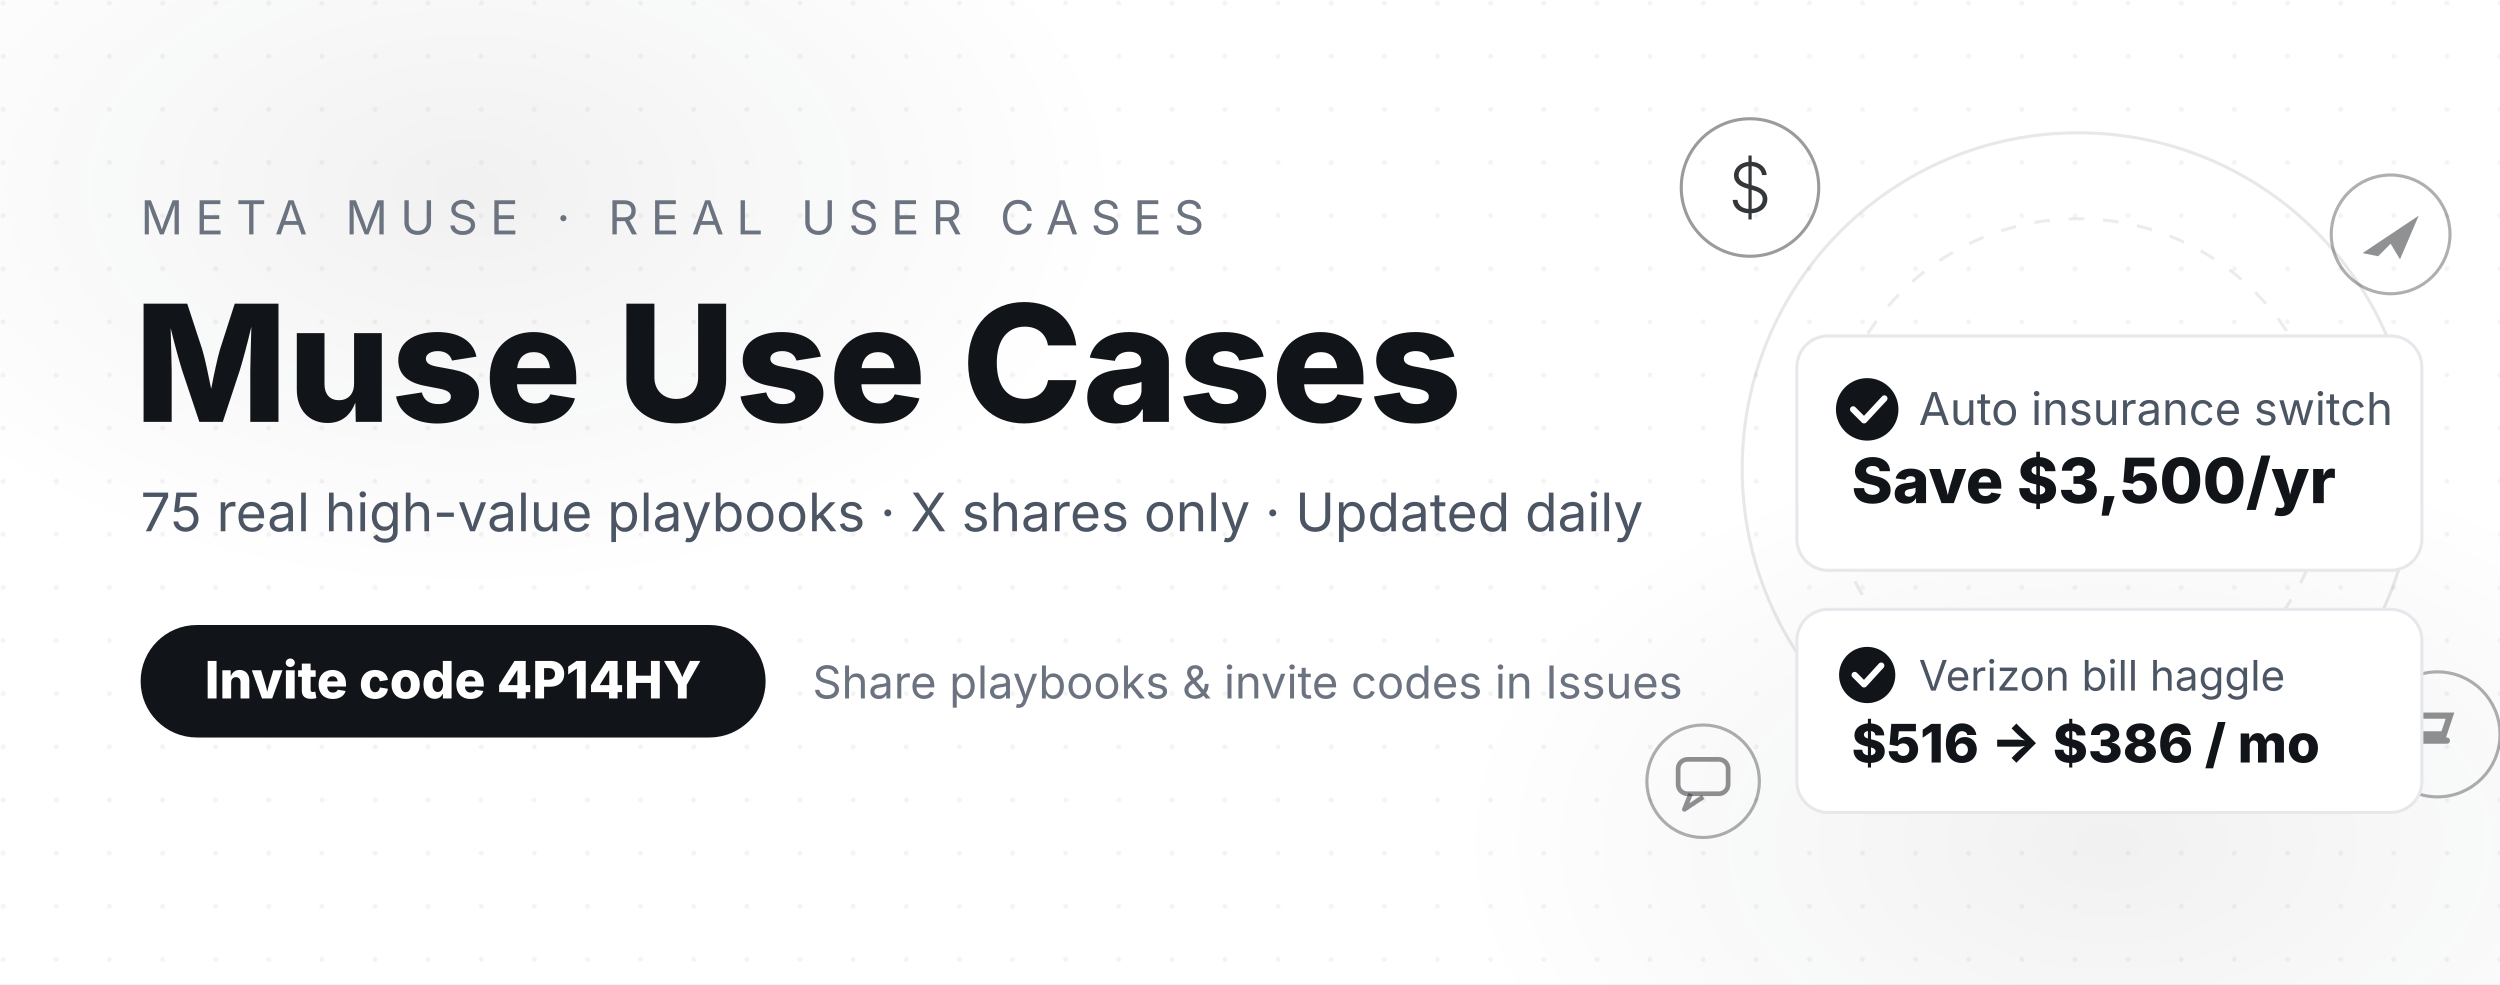
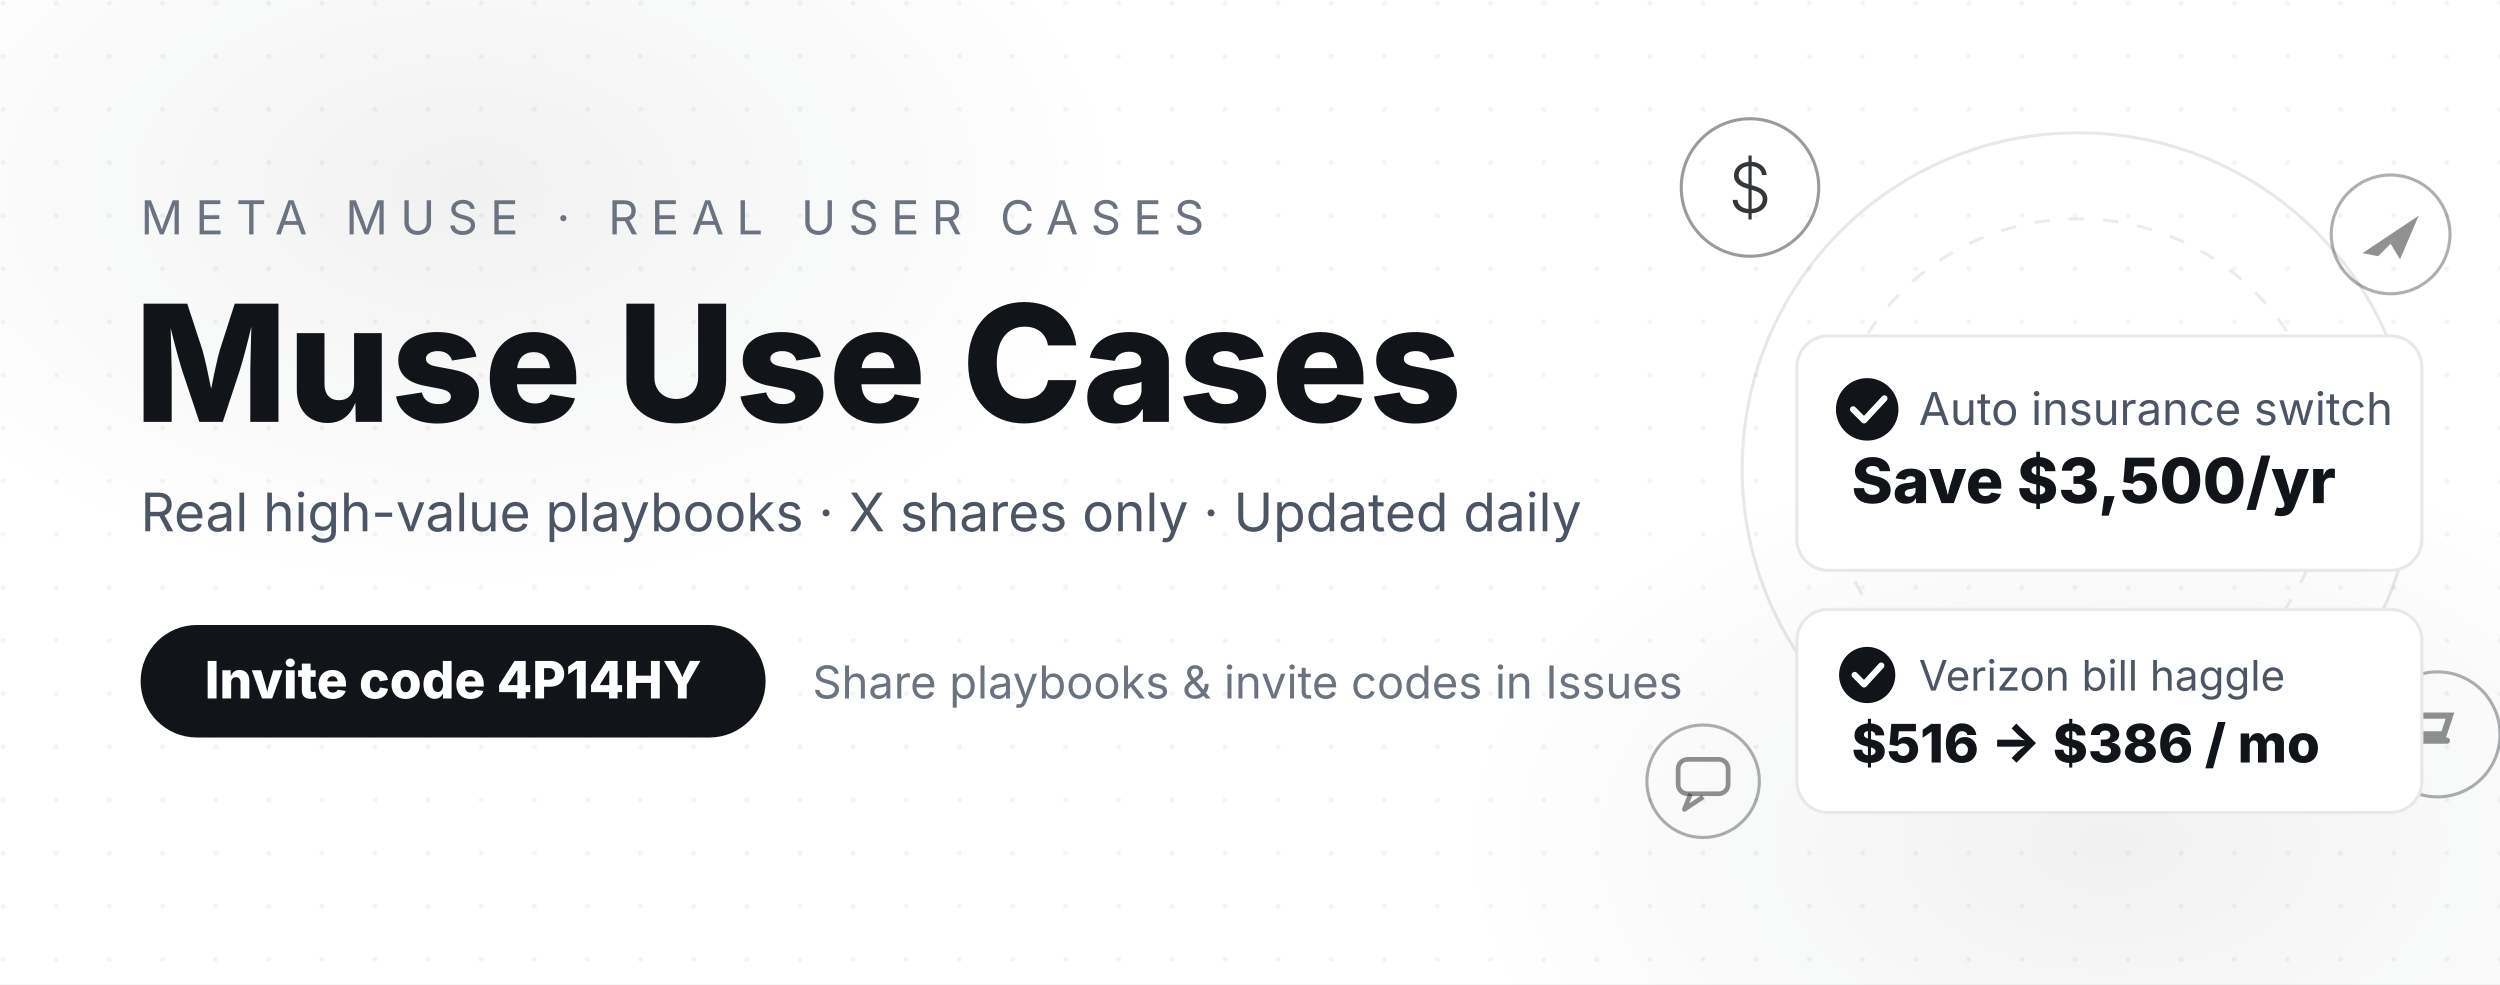
<svg xmlns="http://www.w3.org/2000/svg" width="1600" height="630" viewBox="0 0 1600 630" font-family="system-ui,-apple-system,'Segoe UI',sans-serif">
  <defs>
    <radialGradient id="glowA" cx="0.5" cy="0.5" r="0.5">
      <stop offset="0" stop-color="#111418" stop-opacity="0.06" />
      <stop offset="1" stop-color="#111418" stop-opacity="0" />
    </radialGradient>
    <pattern id="dots" width="34" height="34" patternUnits="userSpaceOnUse">
      <circle cx="2" cy="2" r="1.6" fill="#111418" opacity="0.05" />
    </pattern>
  </defs>
  <rect width="1600" height="630" fill="#ffffff" />
  <ellipse cx="300" cy="120" rx="420" ry="260" fill="url(#glowA)" />
  <ellipse cx="1350" cy="540" rx="420" ry="260" fill="url(#glowA)" />
  <rect width="1600" height="630" fill="url(#dots)" />
  <circle cx="1330" cy="300" r="215" fill="none" stroke="#111418" stroke-opacity="0.10" stroke-width="2" />
  <circle cx="1330" cy="300" r="160" fill="none" stroke="#111418" stroke-opacity="0.08" stroke-width="2" stroke-dasharray="10 12" />
  <g opacity="0.85">
    <circle cx="1120" cy="120" r="44" fill="none" stroke="#111418" stroke-width="2" opacity="0.5" />
    <text x="1120" y="136" text-anchor="middle" font-size="44" font-weight="300" fill="#111418">$</text>
    <circle cx="1530" cy="150" r="38" fill="none" stroke="#111418" stroke-width="2" opacity="0.4" />
    <path d="M1512 162 L1548 138 L1536 166 L1530 156 L1522 164 Z" fill="#111418" opacity="0.55" />
    <circle cx="1560" cy="470" r="40" fill="none" stroke="#111418" stroke-width="2" opacity="0.4" />
    <path d="M1544 458 h24 l-4 12 h-16 Z M1546 474 h20" stroke="#111418" stroke-width="4" fill="none" stroke-linecap="round" opacity="0.55" />
    <circle cx="1090" cy="500" r="36" fill="none" stroke="#111418" stroke-width="2" opacity="0.4" />
    <rect x="1074" y="486" width="32" height="22" rx="6" fill="none" stroke="#111418" stroke-width="3" opacity="0.55" />
    <path d="M1082 508 l-4 10 l12 -8" fill="none" stroke="#111418" stroke-width="3" stroke-linejoin="round" opacity="0.55" />
  </g>
  <g>
    <rect x="1150" y="215" width="400" height="150" rx="20" fill="#ffffff" stroke="#e6e8ec" stroke-width="2" />
    <circle cx="1195" cy="262" r="20" fill="#111418" />
    <path d="M1186 262 l7 7 l13 -14" stroke="#ffffff" stroke-width="4" fill="none" stroke-linecap="round" stroke-linejoin="round" />
    <text x="1228" y="272" font-size="29" fill="#4b5563">Auto insurance switch</text>
    <text x="1185" y="322" font-size="40" font-weight="800" fill="#111418">Save $3,500/yr</text>
    <rect x="1150" y="390" width="400" height="130" rx="20" fill="#ffffff" stroke="#e6e8ec" stroke-width="2" />
    <circle cx="1195" cy="432" r="18" fill="#111418" />
    <path d="M1187 432 l6 6 l11 -12" stroke="#ffffff" stroke-width="4" fill="none" stroke-linecap="round" stroke-linejoin="round" />
    <text x="1228" y="442" font-size="27" fill="#4b5563">Verizon bill haggle</text>
    <text x="1185" y="488" font-size="34" font-weight="800" fill="#111418">$516 → $386 / mo</text>
  </g>
  <text x="90" y="150" font-size="30" letter-spacing="8" fill="#6b7280">META MUSE · REAL USER CASES</text>
  <text x="86" y="270" font-size="104" font-weight="800" fill="#111418">Muse Use Cases</text>
-   <text x="90" y="340" font-size="34" fill="#4b5563">75 real high-value playbooks · X shares only · Updated daily</text>
+   <text x="90" y="340" font-size="34" fill="#4b5563">Real high-value playbooks · X shares only · Updated daily</text>
  <rect x="90" y="400" width="400" height="72" rx="36" fill="#111418" />
  <text x="290" y="447" text-anchor="middle" font-size="33" font-weight="800" fill="#ffffff">Invite code 4P14HY</text>
  <text x="520" y="447" font-size="29" fill="#6b7280">Share playbooks &amp; invite codes in Issues</text>
</svg>
